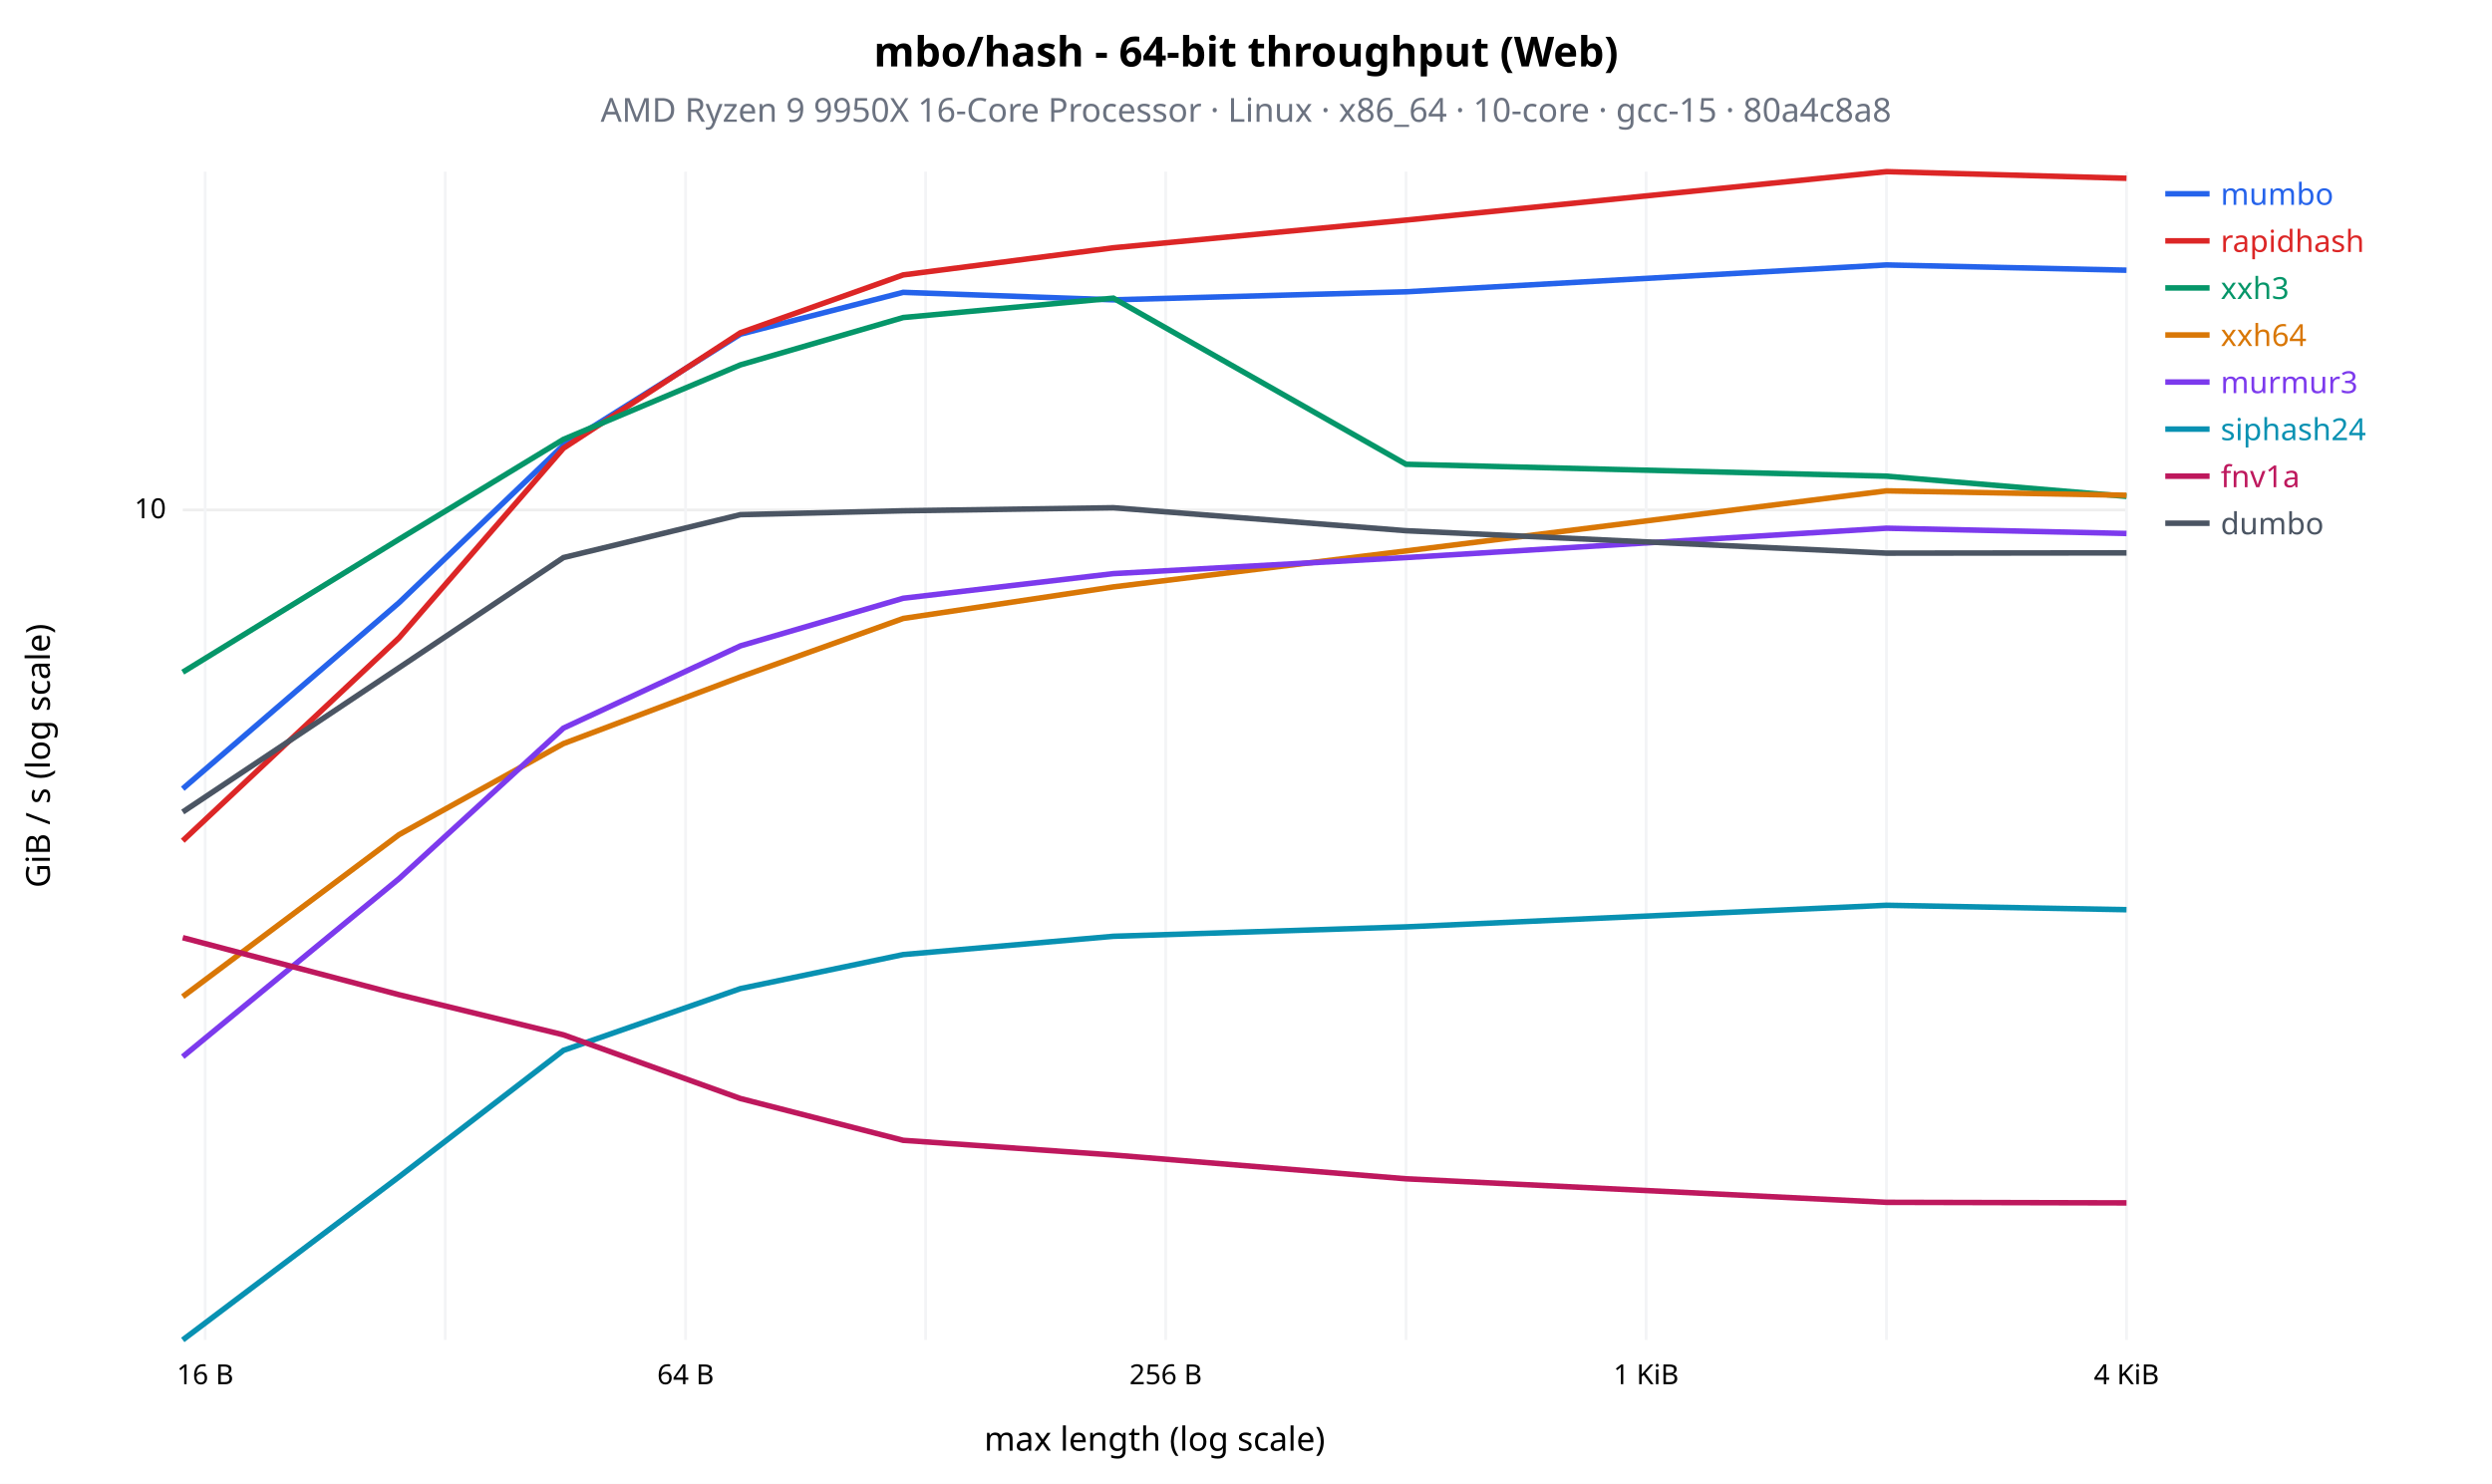
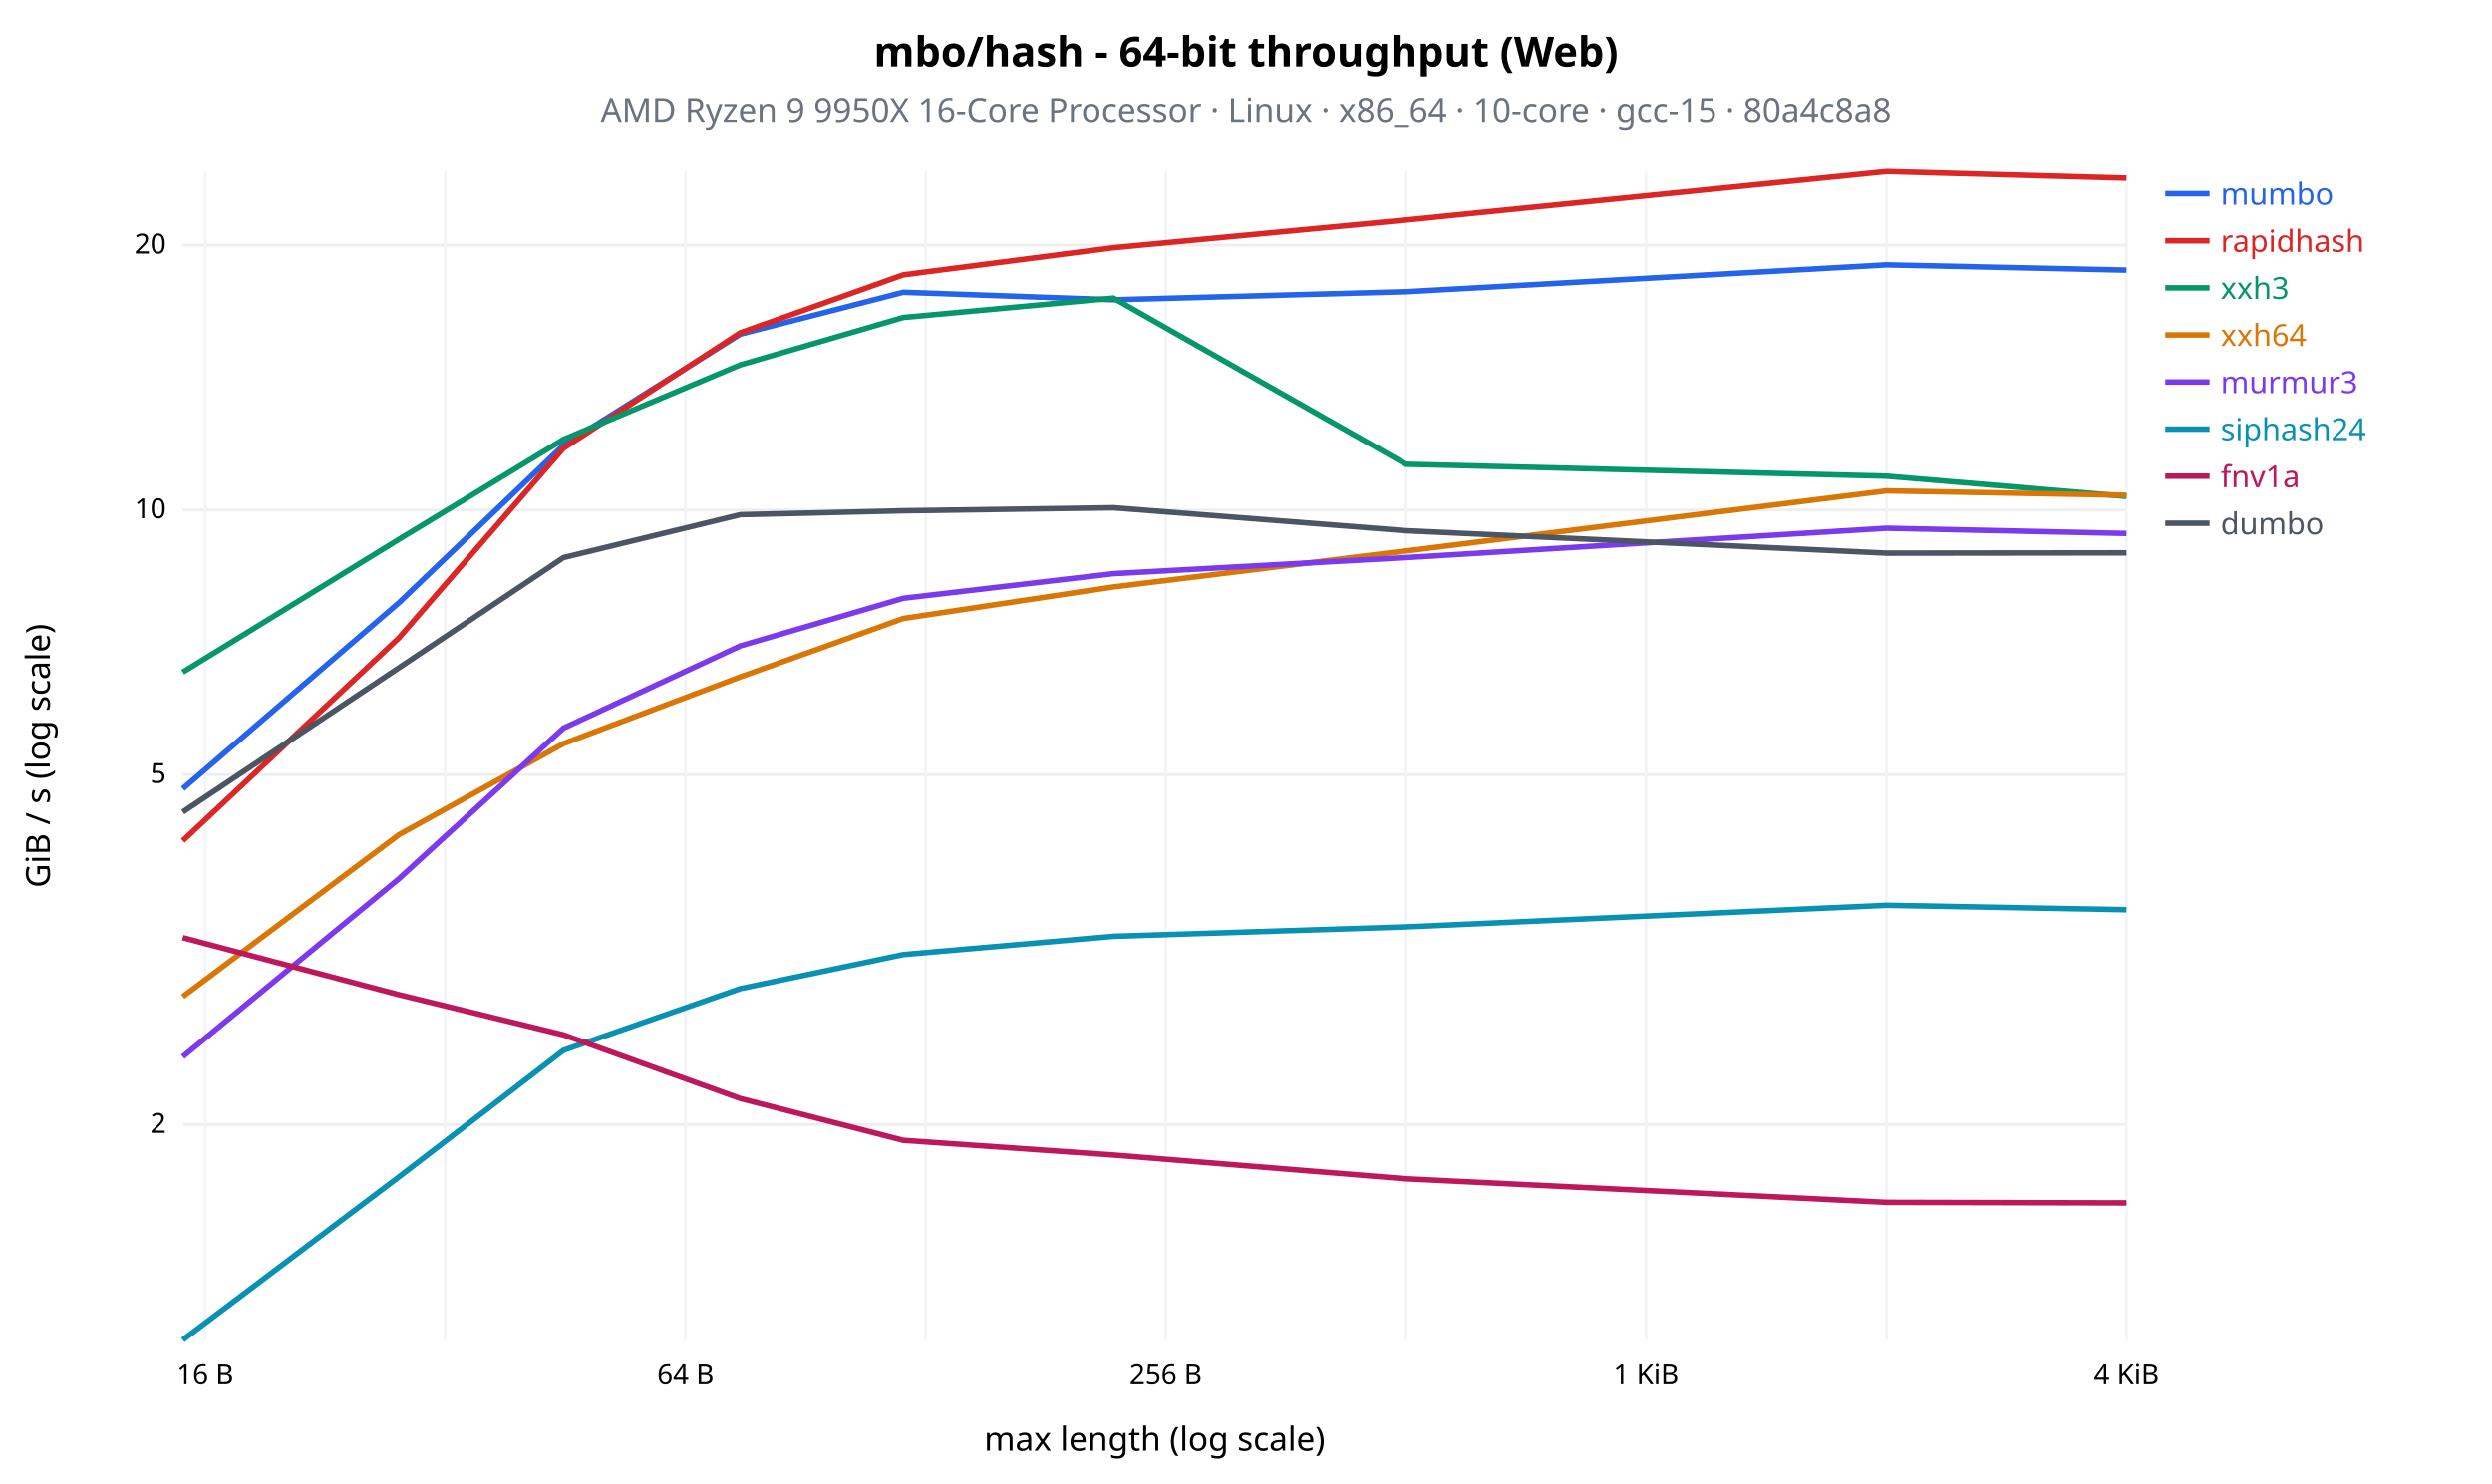
<svg xmlns="http://www.w3.org/2000/svg" width="900" height="536" font-family="sans-serif">
  <rect width="900" height="536" fill="white" />
  <text x="450" y="24" font-size="15" font-weight="bold" text-anchor="middle">mbo/hash - 64-bit throughput (Web)</text>
  <text x="450" y="44" font-size="12" fill="#6b7280" text-anchor="middle">AMD Ryzen 9 9950X 16-Core Processor · Linux · x86_64 · 10-core · gcc-15 · 80a4c8a8</text>
+   <line x1="66" y1="406.2" x2="768.0" y2="406.2" stroke="#eee" />
+   <text x="60" y="409.2" font-size="10" text-anchor="end">2</text>
+   <line x1="66" y1="279.8" x2="768.0" y2="279.8" stroke="#eee" />
+   <text x="60" y="282.8" font-size="10" text-anchor="end">5</text>
  <line x1="66" y1="184.2" x2="768.0" y2="184.2" stroke="#eee" />
  <text x="60" y="187.2" font-size="10" text-anchor="end">10</text>
+   <line x1="66" y1="88.6" x2="768.0" y2="88.6" stroke="#eee" />
+   <text x="60" y="91.6" font-size="10" text-anchor="end">20</text>
  <line x1="74.1" y1="62" x2="74.1" y2="484.0" stroke="#f3f4f6" />
  <text x="74.1" y="500.0" font-size="10" text-anchor="middle">16 B</text>
  <line x1="160.8" y1="62" x2="160.8" y2="484.0" stroke="#f3f4f6" />
  <line x1="247.6" y1="62" x2="247.6" y2="484.0" stroke="#f3f4f6" />
  <text x="247.6" y="500.0" font-size="10" text-anchor="middle">64 B</text>
  <line x1="334.3" y1="62" x2="334.3" y2="484.0" stroke="#f3f4f6" />
  <line x1="421.0" y1="62" x2="421.0" y2="484.0" stroke="#f3f4f6" />
  <text x="421.0" y="500.0" font-size="10" text-anchor="middle">256 B</text>
  <line x1="507.8" y1="62" x2="507.8" y2="484.0" stroke="#f3f4f6" />
  <line x1="594.5" y1="62" x2="594.5" y2="484.0" stroke="#f3f4f6" />
  <text x="594.5" y="500.0" font-size="10" text-anchor="middle">1 KiB</text>
  <line x1="681.3" y1="62" x2="681.3" y2="484.0" stroke="#f3f4f6" />
  <line x1="768.0" y1="62" x2="768.0" y2="484.0" stroke="#f3f4f6" />
  <text x="768.0" y="500.0" font-size="10" text-anchor="middle">4 KiB</text>
  <text x="417" y="524" font-size="12" text-anchor="middle">max length (log scale)</text>
  <text x="18" y="273" font-size="12" transform="rotate(-90 18 273)" text-anchor="middle">GiB / s (log scale)</text>
  <polyline points="66.0,284.9 144.1,217.7 203.5,160.8 267.4,120.7 326.2,105.6 402.1,108.3 507.8,105.4 681.3,95.7 768.0,97.6" fill="none" stroke="#2563eb" stroke-width="2" />
  <line x1="782.0" y1="70.0" x2="798.0" y2="70.0" stroke="#2563eb" stroke-width="2" />
  <text x="802.0" y="74.0" font-size="11" fill="#2563eb">mumbo</text>
  <polyline points="66.0,303.7 144.1,230.4 203.5,161.9 267.4,120.2 326.2,99.3 402.1,89.5 507.8,79.5 681.3,62.0 768.0,64.4" fill="none" stroke="#dc2626" stroke-width="2" />
  <line x1="782.0" y1="87.0" x2="798.0" y2="87.0" stroke="#dc2626" stroke-width="2" />
  <text x="802.0" y="91.0" font-size="11" fill="#dc2626">rapidhash</text>
  <polyline points="66.0,242.8 144.1,194.8 203.5,158.7 267.4,131.8 326.2,114.7 402.1,107.7 507.8,167.7 681.3,172.0 768.0,179.3" fill="none" stroke="#059669" stroke-width="2" />
  <line x1="782.0" y1="104.0" x2="798.0" y2="104.0" stroke="#059669" stroke-width="2" />
  <text x="802.0" y="108.0" font-size="11" fill="#059669">xxh3</text>
  <polyline points="66.0,360.0 144.1,301.5 203.5,268.6 267.4,244.5 326.2,223.4 402.1,212.0 507.8,199.0 681.3,177.3 768.0,178.9" fill="none" stroke="#d97706" stroke-width="2" />
  <line x1="782.0" y1="121.0" x2="798.0" y2="121.0" stroke="#d97706" stroke-width="2" />
  <text x="802.0" y="125.0" font-size="11" fill="#d97706">xxh64</text>
  <polyline points="66.0,381.7 144.1,317.4 203.5,263.0 267.4,233.3 326.2,216.1 402.1,207.2 507.8,201.4 681.3,190.8 768.0,192.7" fill="none" stroke="#7c3aed" stroke-width="2" />
  <line x1="782.0" y1="138.0" x2="798.0" y2="138.0" stroke="#7c3aed" stroke-width="2" />
  <text x="802.0" y="142.0" font-size="11" fill="#7c3aed">murmur3</text>
  <polyline points="66.0,484.0 144.1,425.1 203.5,379.4 267.4,357.1 326.2,344.8 402.1,338.2 507.8,334.8 681.3,327.0 768.0,328.6" fill="none" stroke="#0891b2" stroke-width="2" />
  <line x1="782.0" y1="155.0" x2="798.0" y2="155.0" stroke="#0891b2" stroke-width="2" />
  <text x="802.0" y="159.0" font-size="11" fill="#0891b2">siphash24</text>
  <polyline points="66.0,338.7 144.1,359.3 203.5,373.8 267.4,396.8 326.2,411.9 402.1,417.2 507.8,425.8 681.3,434.3 768.0,434.5" fill="none" stroke="#be185d" stroke-width="2" />
  <line x1="782.0" y1="172.0" x2="798.0" y2="172.0" stroke="#be185d" stroke-width="2" />
  <text x="802.0" y="176.0" font-size="11" fill="#be185d">fnv1a</text>
  <polyline points="66.0,293.3 144.1,241.2 203.5,201.4 267.4,185.9 326.2,184.5 402.1,183.4 507.8,191.7 681.3,199.8 768.0,199.7" fill="none" stroke="#4b5563" stroke-width="2" />
  <line x1="782.0" y1="189.0" x2="798.0" y2="189.0" stroke="#4b5563" stroke-width="2" />
  <text x="802.0" y="193.0" font-size="11" fill="#4b5563">dumbo</text>
</svg>
